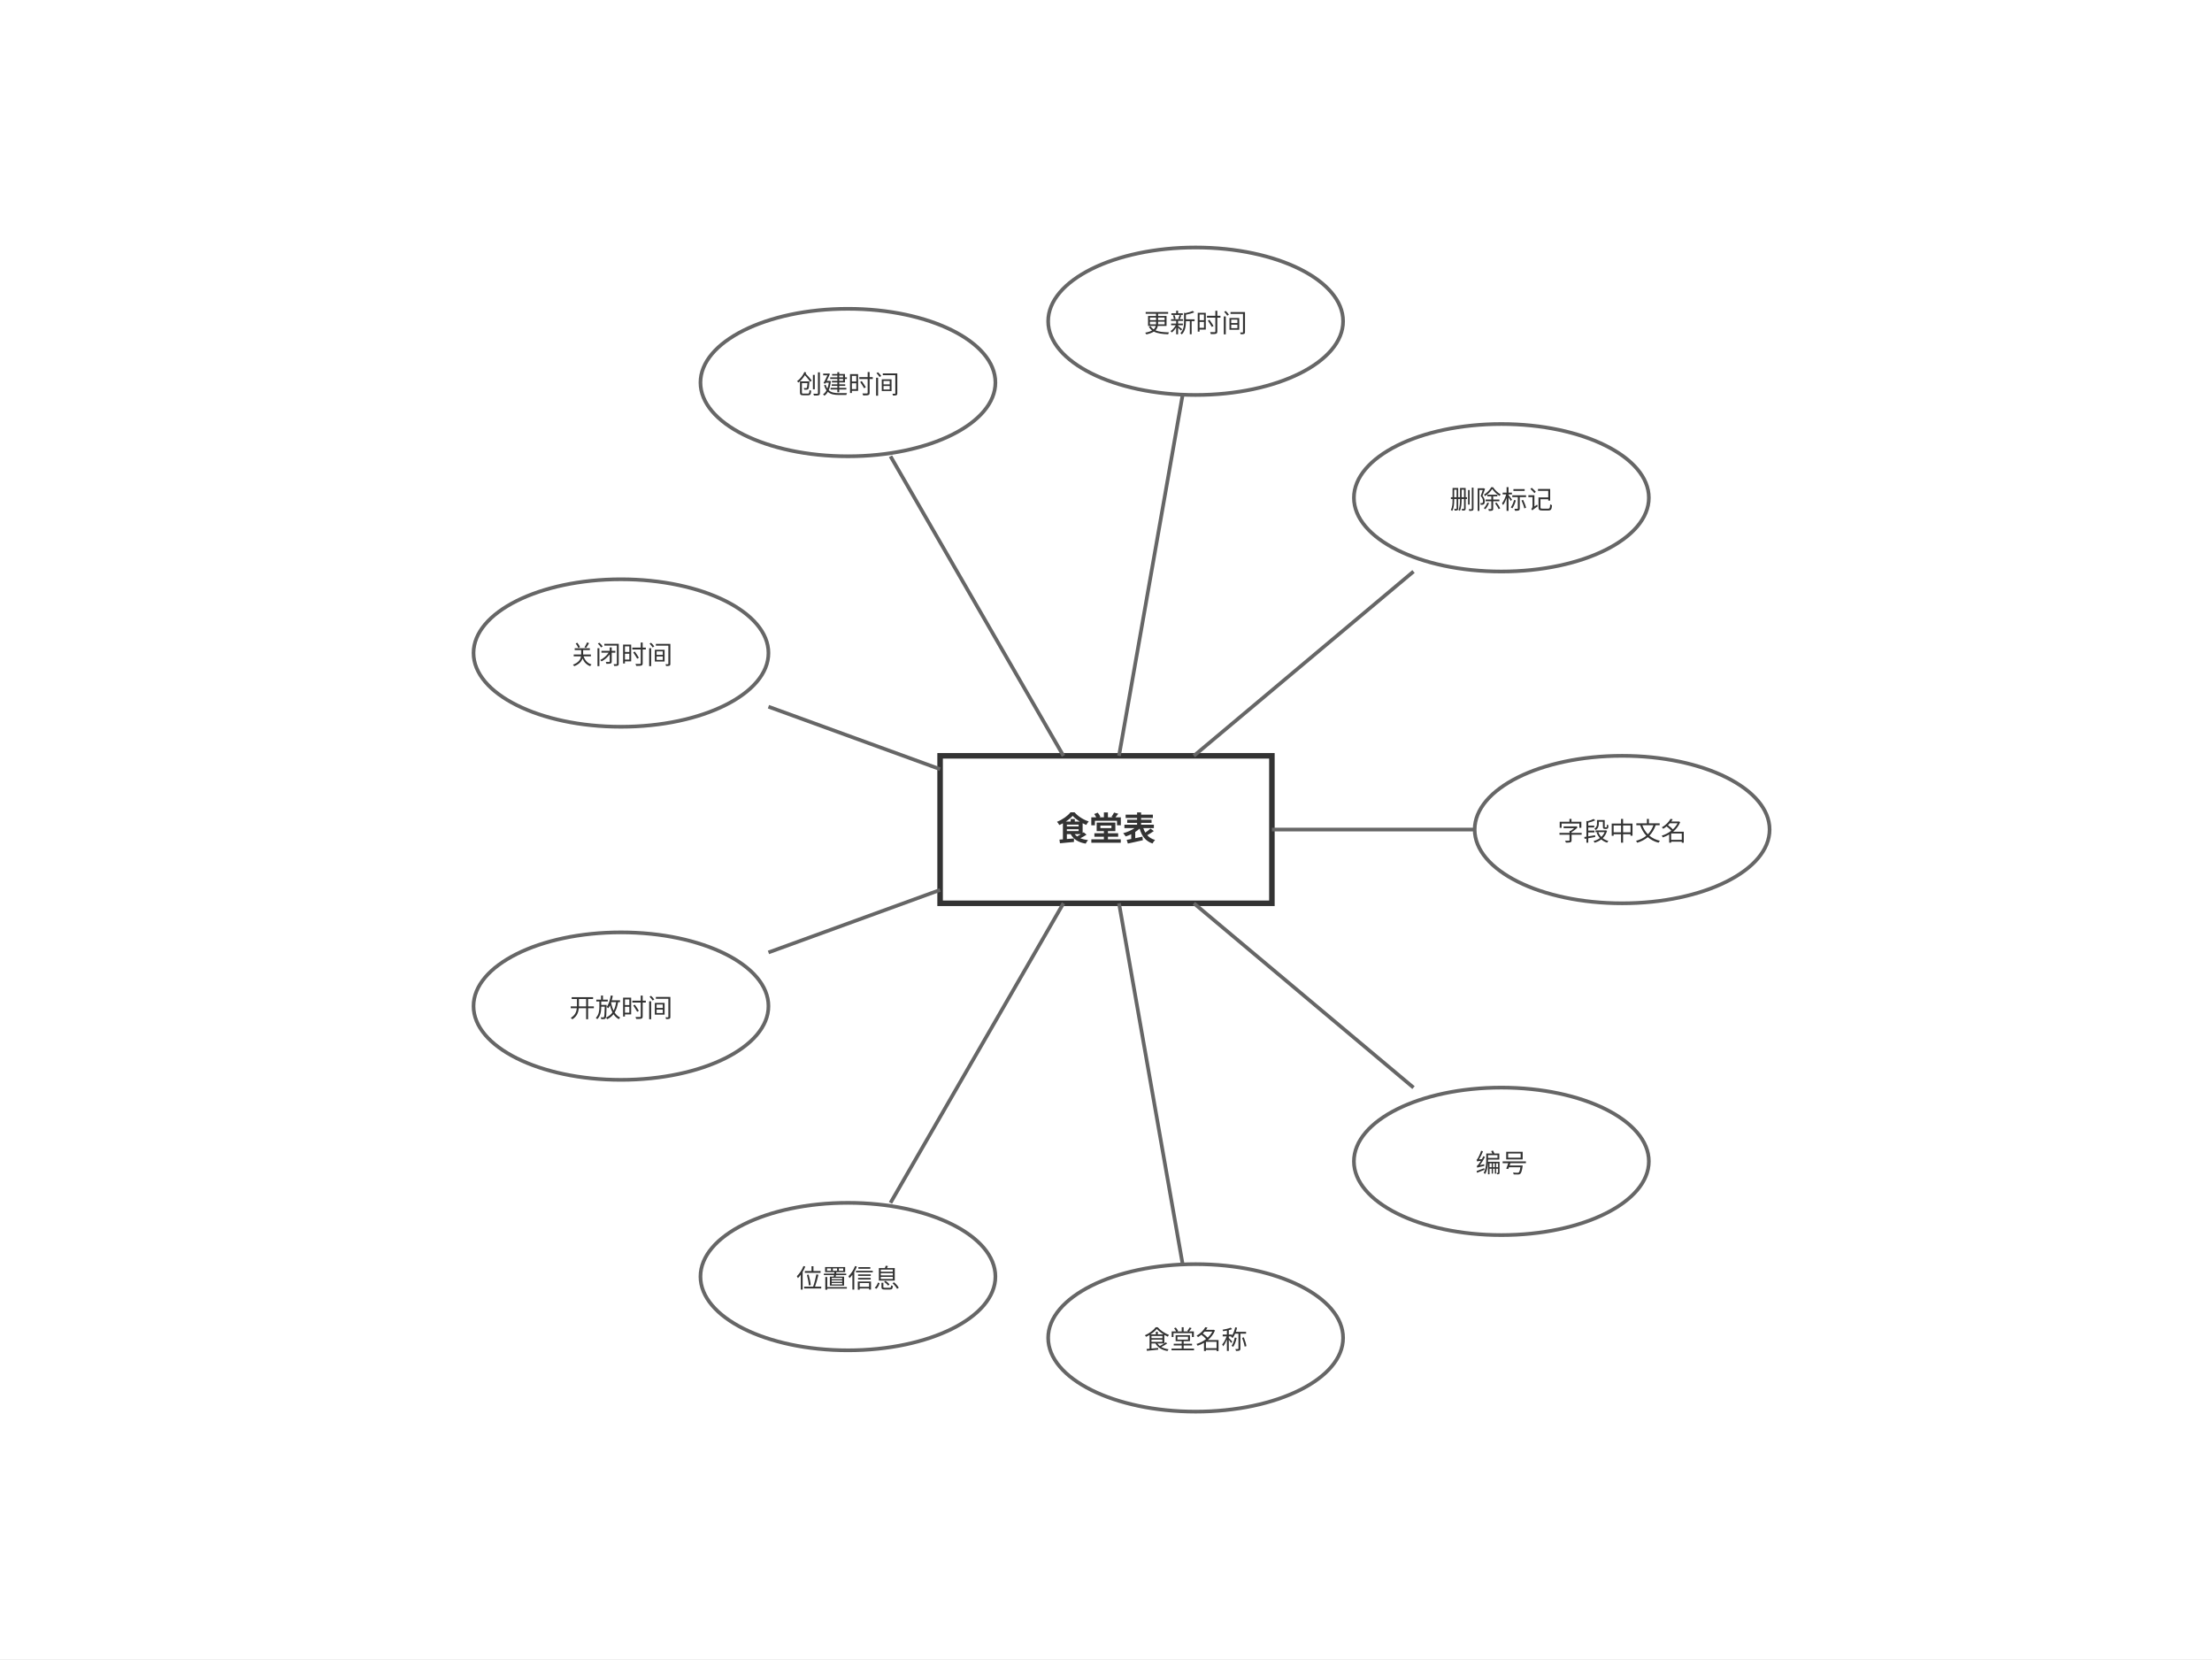
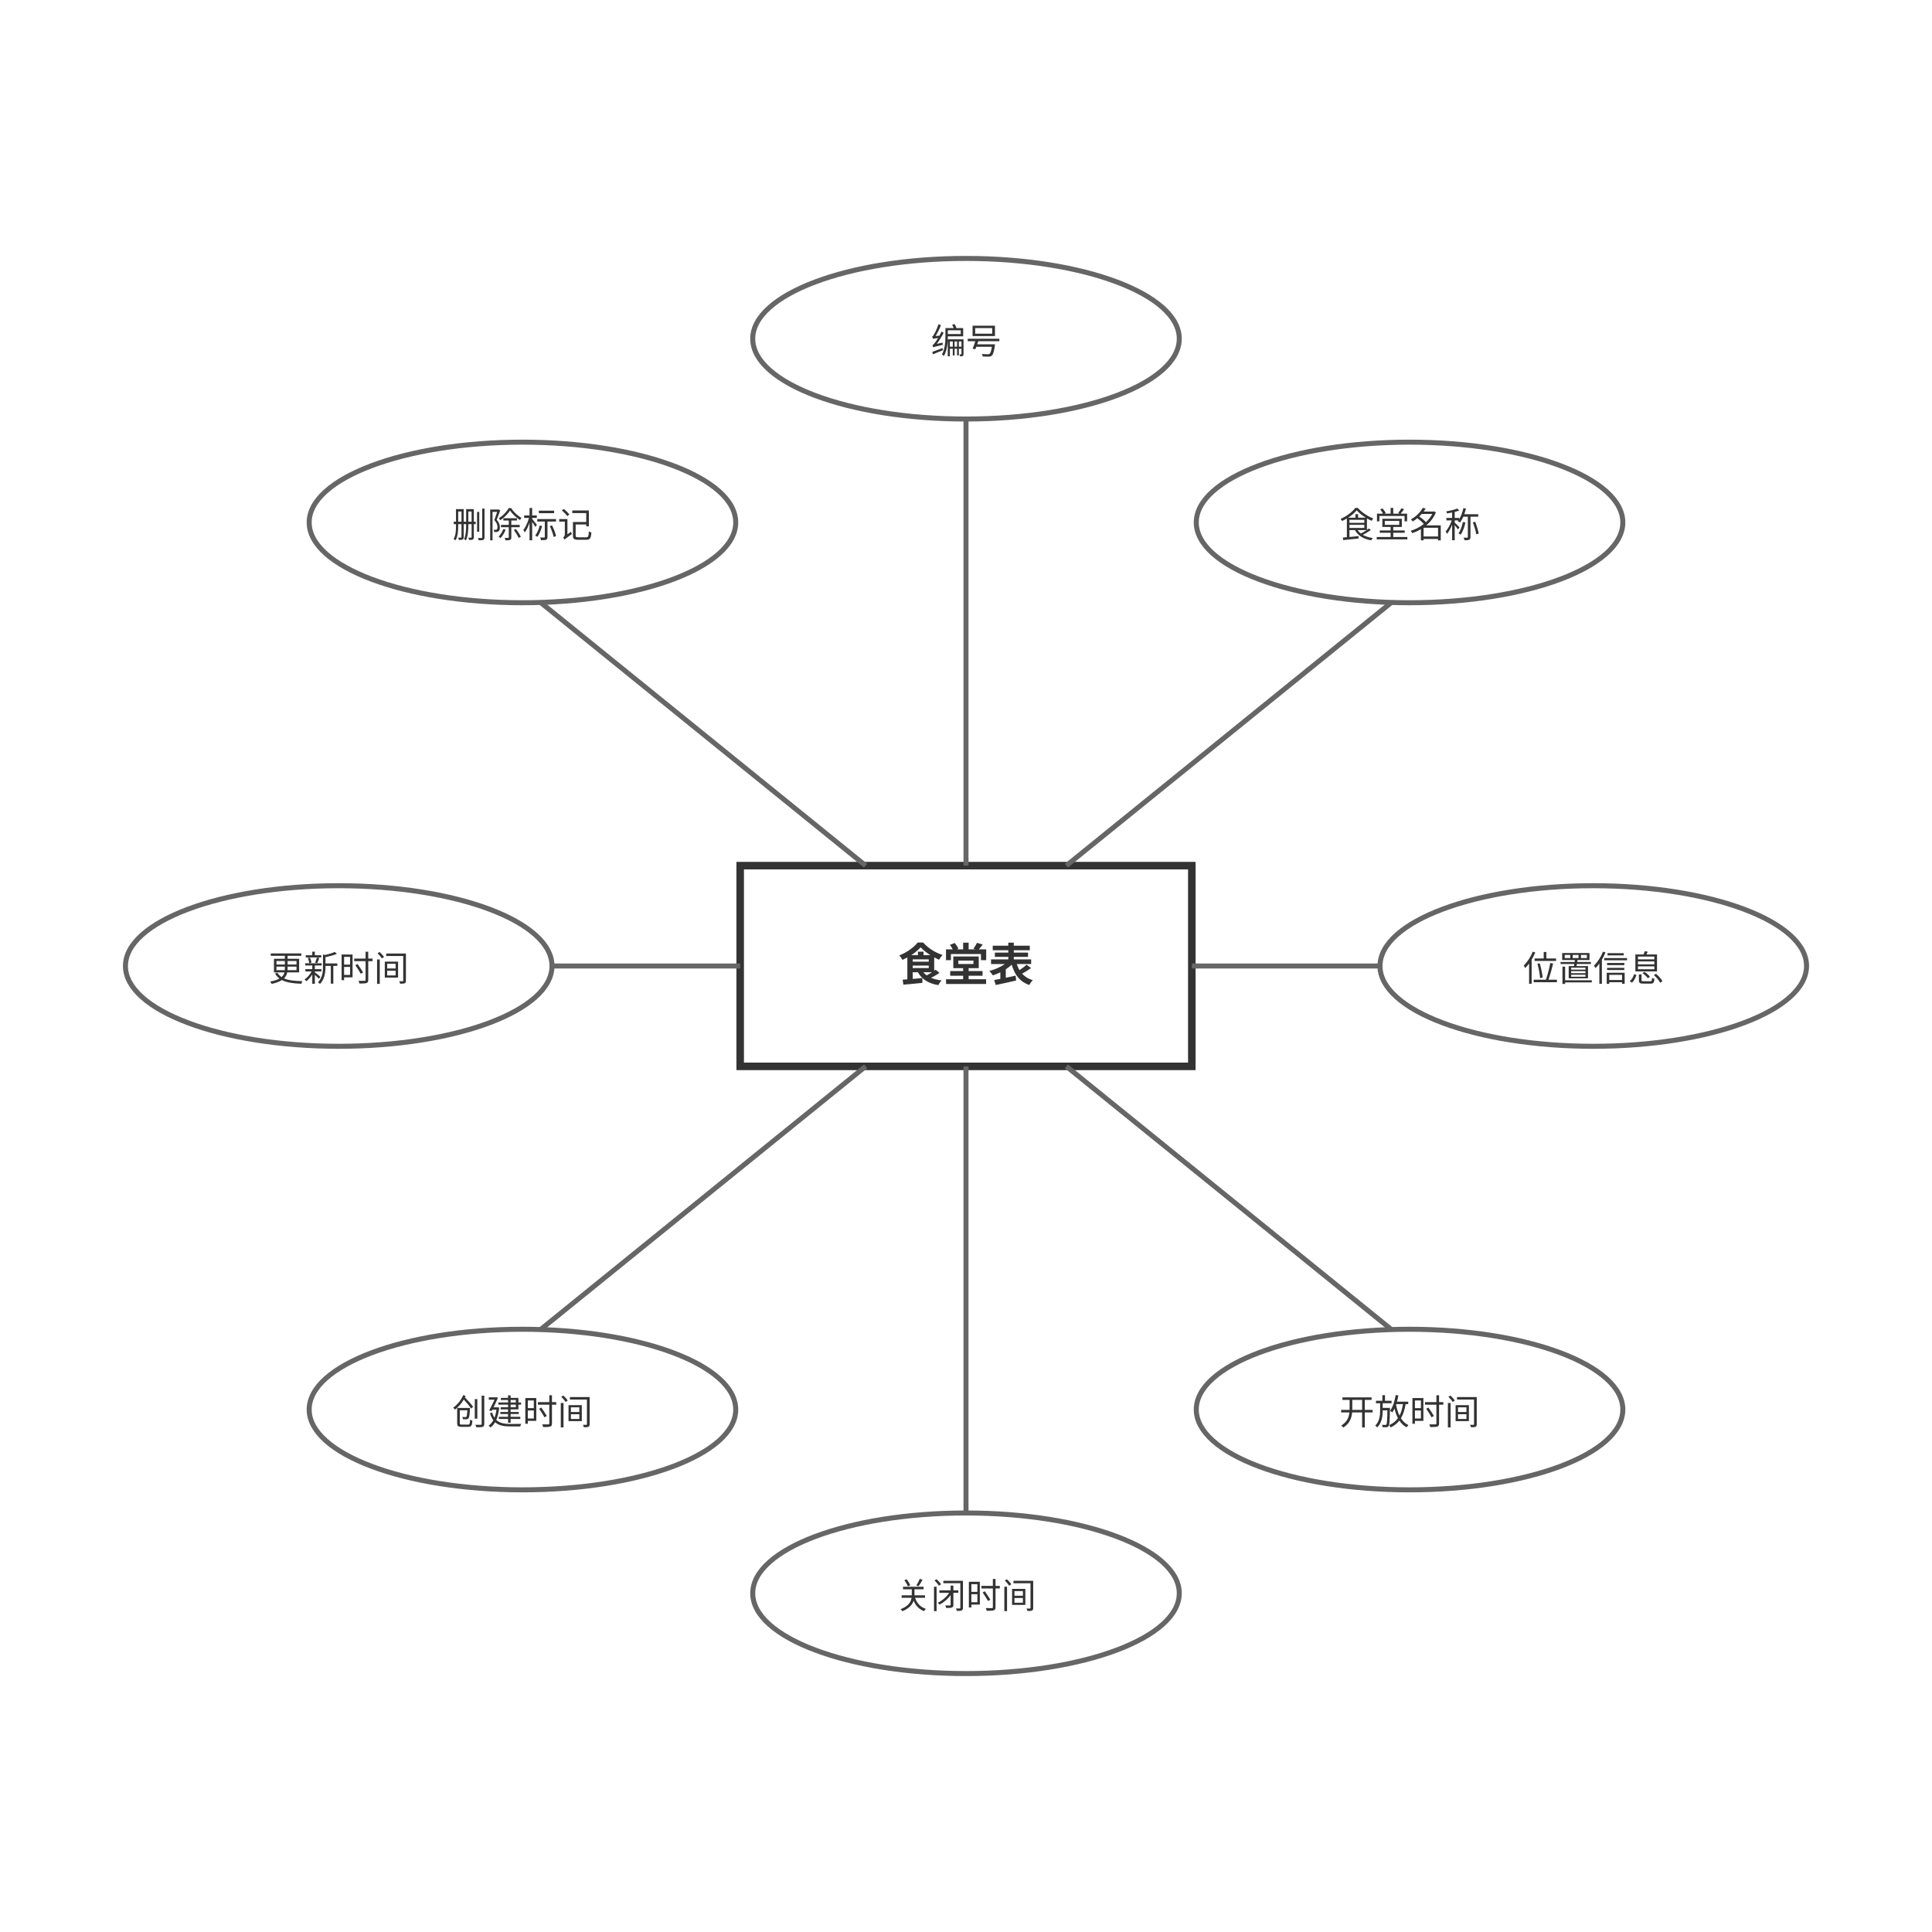
- <svg xmlns="http://www.w3.org/2000/svg" width="1200" height="900" viewBox="0 0 1200 900">
-   <rect width="1200" height="900" fill="#ffffff" />
-   <rect x="510" y="410" width="180" height="80" fill="#fff" stroke="#333" stroke-width="3" />
-   <text x="600" y="456" text-anchor="middle" font-family="Microsoft YaHei, SimHei, Arial" font-size="18" font-weight="bold" fill="#333">食堂表</text>
-   <line x1="690" y1="450" x2="800" y2="450" stroke="#666" stroke-width="2" />
-   <ellipse cx="880" cy="450" rx="80" ry="40" fill="#fff" stroke="#666" stroke-width="2" />
-   <text x="880" y="456" text-anchor="middle" font-family="Microsoft YaHei, SimHei, Arial" font-size="14" fill="#333">字段中文名</text>
-   <line x1="647.67" y1="490" x2="766.822" y2="589.981" stroke="#666" stroke-width="2" />
-   <ellipse cx="814.492" cy="629.981" rx="80" ry="40" fill="#fff" stroke="#666" stroke-width="2" />
-   <text x="814.492" y="635.981" text-anchor="middle" font-family="Microsoft YaHei, SimHei, Arial" font-size="14" fill="#333">编号</text>
-   <line x1="607.053" y1="490" x2="641.568" y2="685.746" stroke="#666" stroke-width="2" />
-   <ellipse cx="648.621" cy="725.746" rx="80" ry="40" fill="#fff" stroke="#666" stroke-width="2" />
-   <text x="648.621" y="731.746" text-anchor="middle" font-family="Microsoft YaHei, SimHei, Arial" font-size="14" fill="#333">食堂名称</text>
-   <line x1="576.906" y1="490" x2="483.094" y2="652.487" stroke="#666" stroke-width="2" />
-   <ellipse cx="460" cy="692.487" rx="80" ry="40" fill="#fff" stroke="#666" stroke-width="2" />
-   <text x="460" y="698.487" text-anchor="middle" font-family="Microsoft YaHei, SimHei, Arial" font-size="14" fill="#333">位置信息</text>
-   <line x1="510" y1="482.757" x2="416.886" y2="516.648" stroke="#666" stroke-width="2" />
-   <ellipse cx="336.886" cy="545.766" rx="80" ry="40" fill="#fff" stroke="#666" stroke-width="2" />
-   <text x="336.886" y="551.766" text-anchor="middle" font-family="Microsoft YaHei, SimHei, Arial" font-size="14" fill="#333">开放时间</text>
-   <line x1="510" y1="417.243" x2="416.886" y2="383.352" stroke="#666" stroke-width="2" />
-   <ellipse cx="336.886" cy="354.234" rx="80" ry="40" fill="#fff" stroke="#666" stroke-width="2" />
-   <text x="336.886" y="360.234" text-anchor="middle" font-family="Microsoft YaHei, SimHei, Arial" font-size="14" fill="#333">关闭时间</text>
-   <line x1="576.906" y1="410" x2="483.094" y2="247.513" stroke="#666" stroke-width="2" />
-   <ellipse cx="460" cy="207.513" rx="80" ry="40" fill="#fff" stroke="#666" stroke-width="2" />
-   <text x="460" y="213.513" text-anchor="middle" font-family="Microsoft YaHei, SimHei, Arial" font-size="14" fill="#333">创建时间</text>
-   <line x1="607.053" y1="410" x2="641.568" y2="214.254" stroke="#666" stroke-width="2" />
-   <ellipse cx="648.621" cy="174.254" rx="80" ry="40" fill="#fff" stroke="#666" stroke-width="2" />
-   <text x="648.621" y="180.254" text-anchor="middle" font-family="Microsoft YaHei, SimHei, Arial" font-size="14" fill="#333">更新时间</text>
-   <line x1="647.67" y1="410" x2="766.822" y2="310.019" stroke="#666" stroke-width="2" />
-   <ellipse cx="814.492" cy="270.019" rx="80" ry="40" fill="#fff" stroke="#666" stroke-width="2" />
-   <text x="814.492" y="276.019" text-anchor="middle" font-family="Microsoft YaHei, SimHei, Arial" font-size="14" fill="#333">删除标记</text>
+ <svg xmlns="http://www.w3.org/2000/svg" width="770" height="770" viewBox="0 0 770 770">
+   <rect width="770" height="770" fill="#ffffff" />
+   <rect x="295.0" y="345.0" width="180" height="80" fill="#fff" stroke="#333" stroke-width="3" />
+   <text x="385.0" y="391.0" text-anchor="middle" font-family="Microsoft YaHei, SimHei, Arial" font-size="18" font-weight="bold" fill="#333">食堂表</text>
+   <line x1="385.0" y1="345.0" x2="385.0" y2="103.0" stroke="#666" stroke-width="2" />
+   <ellipse cx="385.0" cy="135.0" rx="85" ry="32" fill="#fff" stroke="#666" stroke-width="2" />
+   <text x="385.0" y="141.0" text-anchor="middle" font-family="Microsoft YaHei, SimHei, Arial" font-size="14" fill="#333">编号</text>
+   <line x1="425.0" y1="345.0" x2="621.881" y2="185.596" stroke="#666" stroke-width="2" />
+   <ellipse cx="561.777" cy="208.223" rx="85" ry="32" fill="#fff" stroke="#666" stroke-width="2" />
+   <text x="561.777" y="214.223" text-anchor="middle" font-family="Microsoft YaHei, SimHei, Arial" font-size="14" fill="#333">食堂名称</text>
+   <line x1="475.0" y1="385.0" x2="720.0" y2="385.0" stroke="#666" stroke-width="2" />
+   <ellipse cx="635.0" cy="385.0" rx="85" ry="32" fill="#fff" stroke="#666" stroke-width="2" />
+   <text x="635.0" y="391.0" text-anchor="middle" font-family="Microsoft YaHei, SimHei, Arial" font-size="14" fill="#333">位置信息</text>
+   <line x1="425.0" y1="425.0" x2="621.881" y2="584.404" stroke="#666" stroke-width="2" />
+   <ellipse cx="561.777" cy="561.777" rx="85" ry="32" fill="#fff" stroke="#666" stroke-width="2" />
+   <text x="561.777" y="567.777" text-anchor="middle" font-family="Microsoft YaHei, SimHei, Arial" font-size="14" fill="#333">开放时间</text>
+   <line x1="385.0" y1="425.0" x2="385.0" y2="667.0" stroke="#666" stroke-width="2" />
+   <ellipse cx="385.0" cy="635.0" rx="85" ry="32" fill="#fff" stroke="#666" stroke-width="2" />
+   <text x="385.0" y="641.0" text-anchor="middle" font-family="Microsoft YaHei, SimHei, Arial" font-size="14" fill="#333">关闭时间</text>
+   <line x1="345.0" y1="425.0" x2="148.119" y2="584.404" stroke="#666" stroke-width="2" />
+   <ellipse cx="208.223" cy="561.777" rx="85" ry="32" fill="#fff" stroke="#666" stroke-width="2" />
+   <text x="208.223" y="567.777" text-anchor="middle" font-family="Microsoft YaHei, SimHei, Arial" font-size="14" fill="#333">创建时间</text>
+   <line x1="295.0" y1="385.0" x2="50.0" y2="385" stroke="#666" stroke-width="2" />
+   <ellipse cx="135.0" cy="385" rx="85" ry="32" fill="#fff" stroke="#666" stroke-width="2" />
+   <text x="135.0" y="391" text-anchor="middle" font-family="Microsoft YaHei, SimHei, Arial" font-size="14" fill="#333">更新时间</text>
+   <line x1="345.0" y1="345.0" x2="148.119" y2="185.596" stroke="#666" stroke-width="2" />
+   <ellipse cx="208.223" cy="208.223" rx="85" ry="32" fill="#fff" stroke="#666" stroke-width="2" />
+   <text x="208.223" y="214.223" text-anchor="middle" font-family="Microsoft YaHei, SimHei, Arial" font-size="14" fill="#333">删除标记</text>
</svg>
